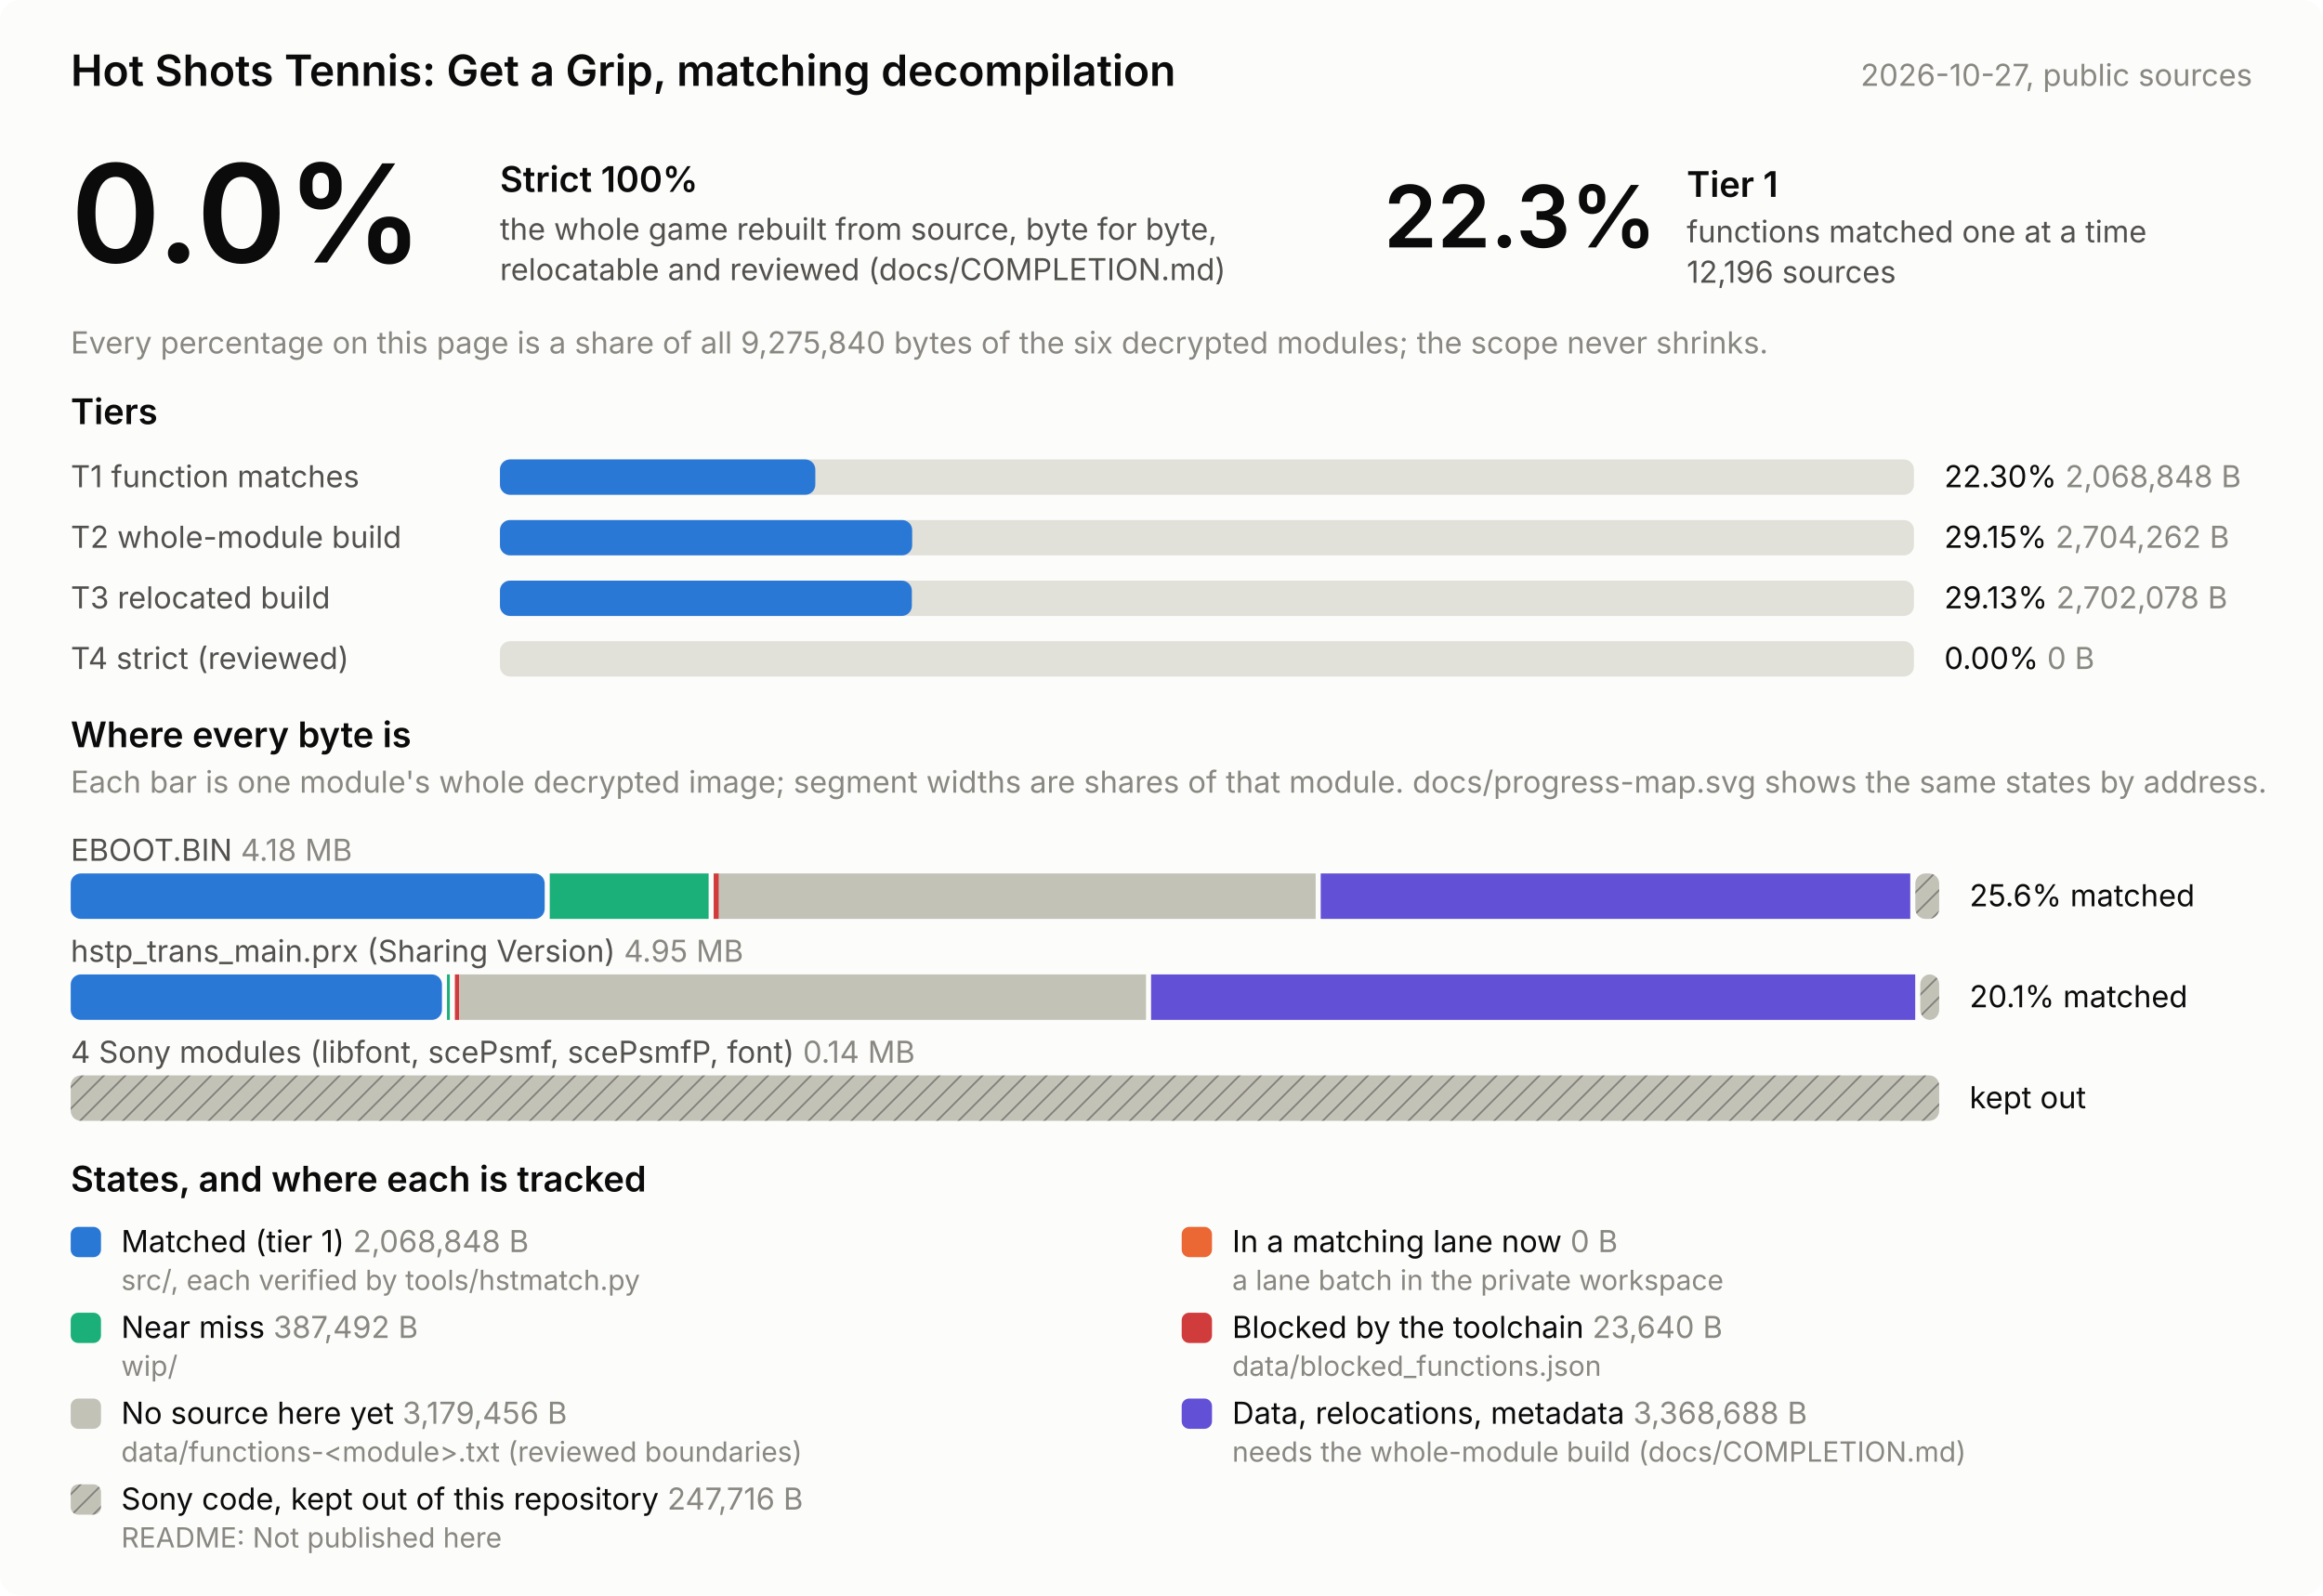
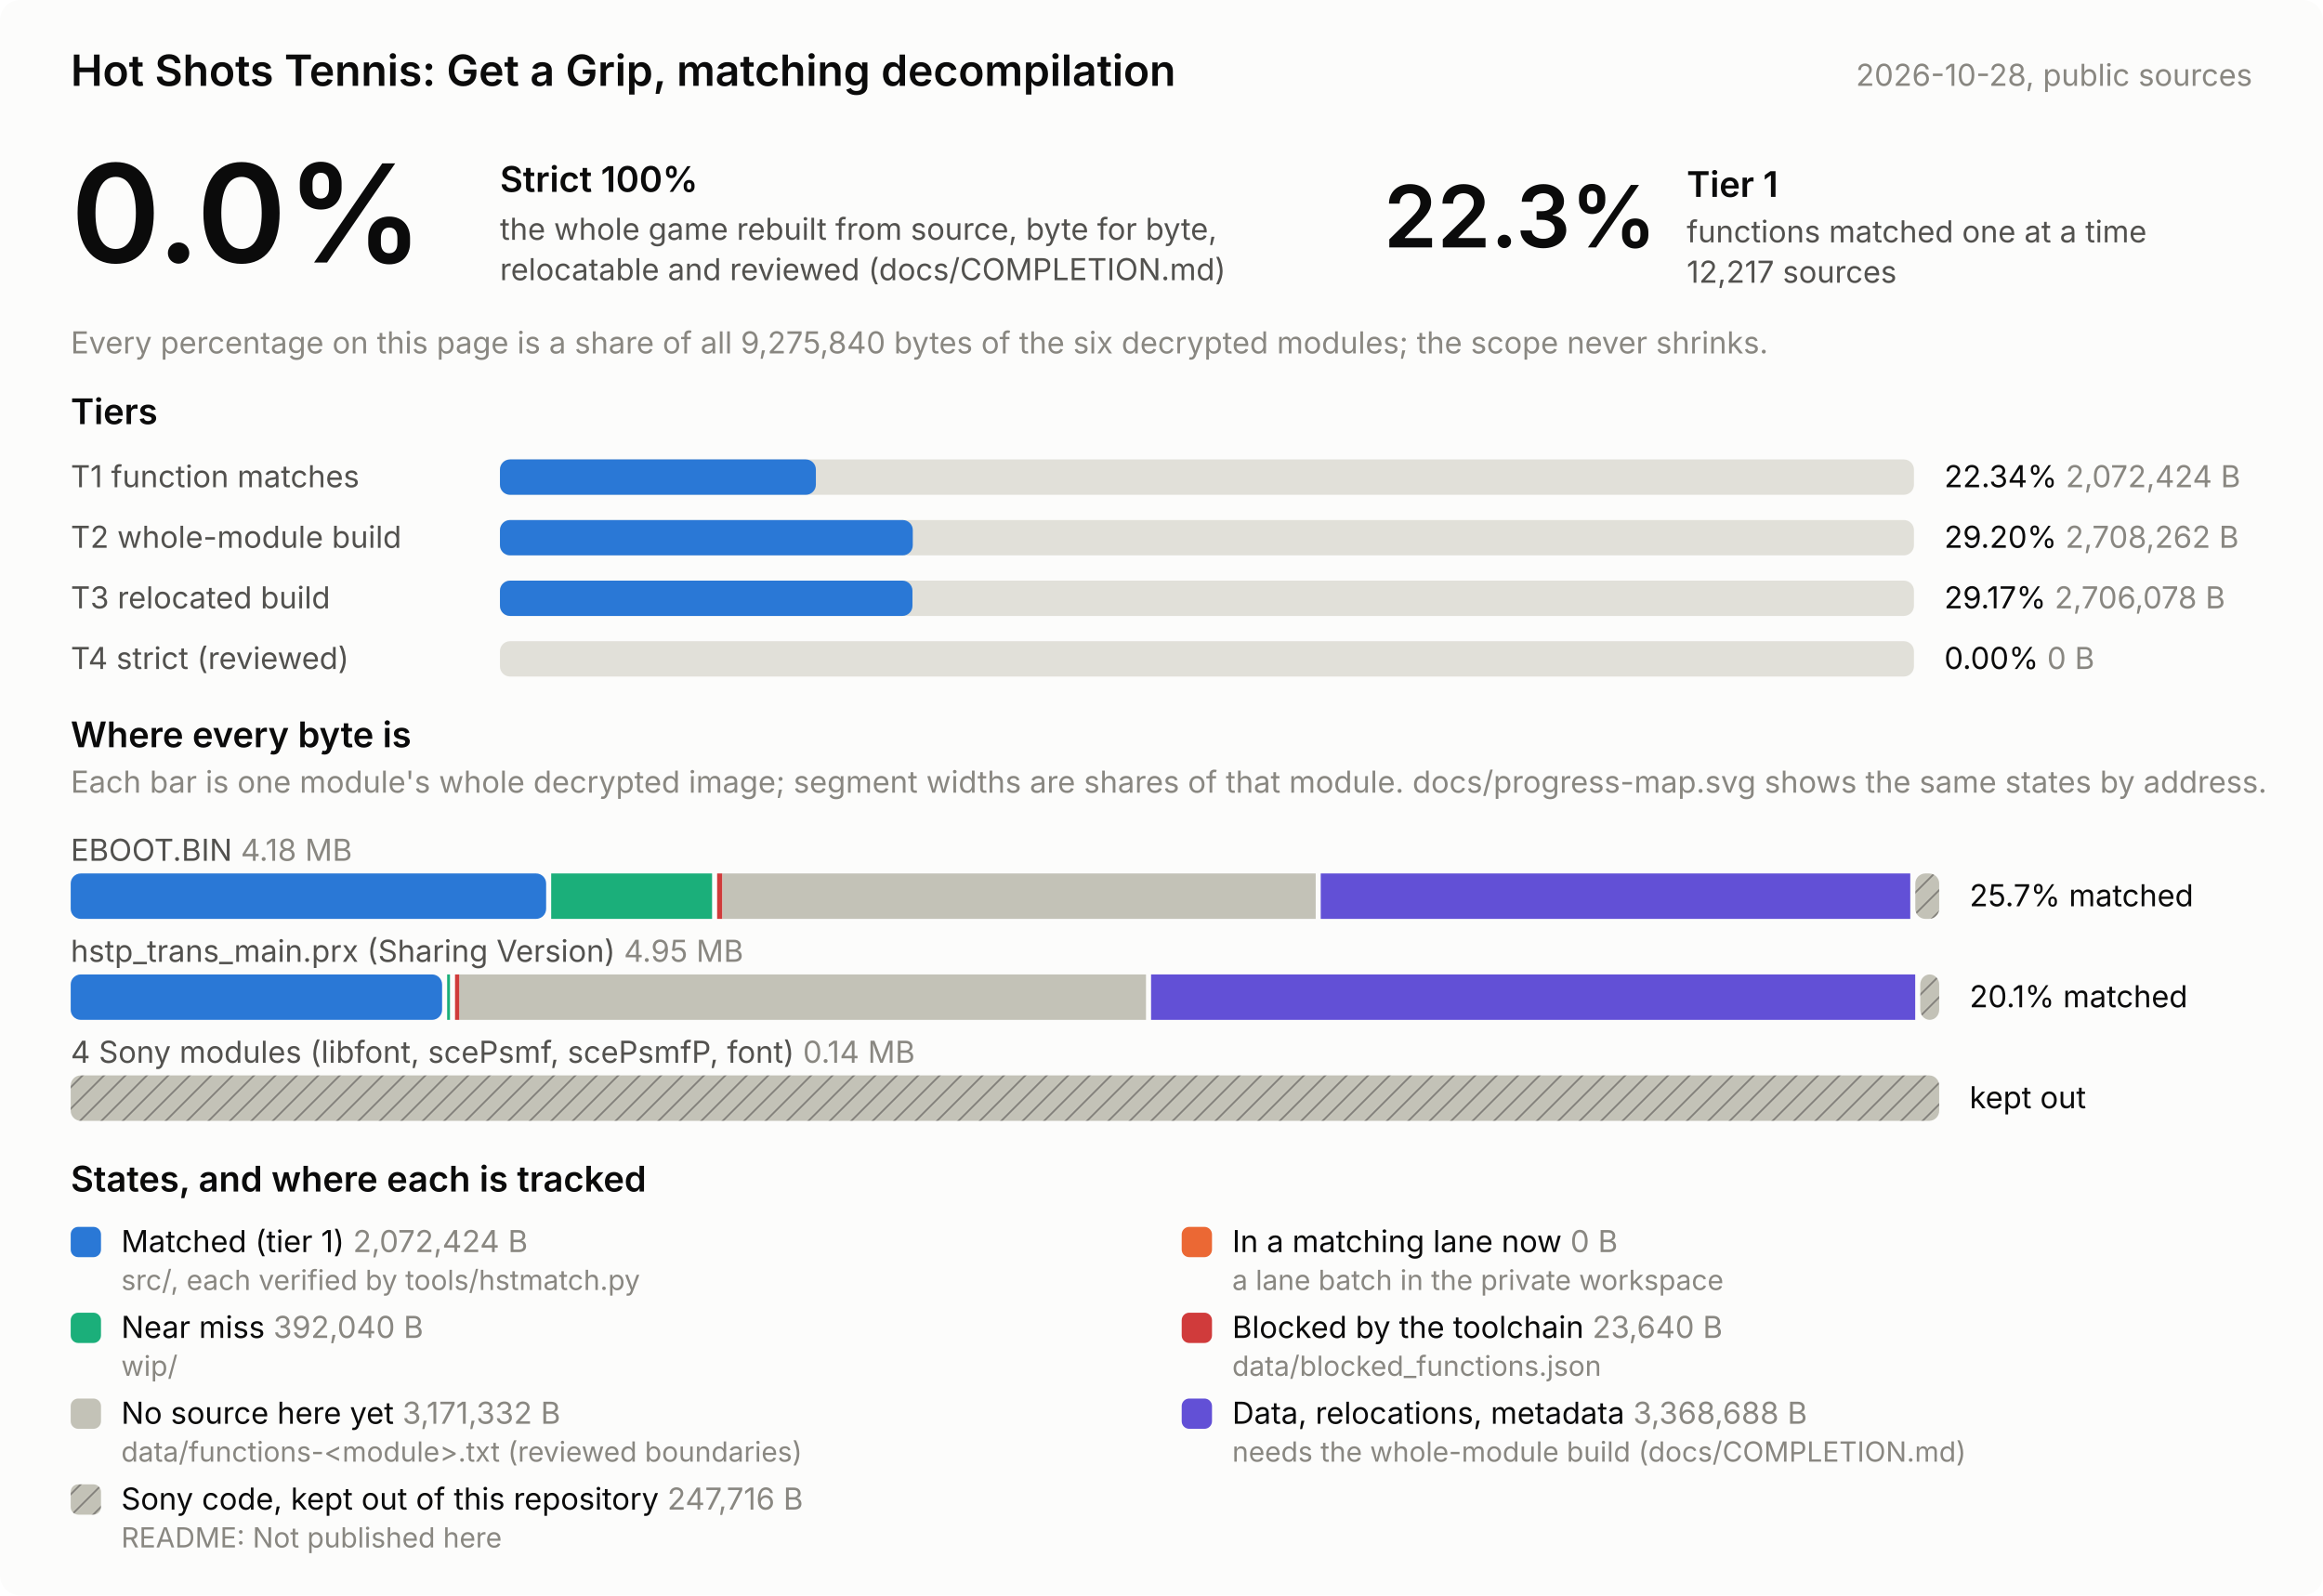
<svg xmlns="http://www.w3.org/2000/svg" viewBox="0 0 920 632" width="920" height="632" role="img" aria-label="Decompilation progress: strict 0.0 percent; tier 1 22.3 percent of all 9,275,840 bytes of six modules">
  <style>
.bg{fill:#fcfcfb}.t1{fill:#0b0b0b}.t2{fill:#52514e}.t3{fill:#898781}.grid{stroke:#e1e0d9}.track{fill:#e1e0d9}
.ln{fill:none;stroke:#2a78d6;stroke-width:2}.ln2{fill:none;stroke:#d03b3b;stroke-width:2;stroke-dasharray:4 3}.dot{fill:#2a78d6}
text{font-family:system-ui,-apple-system,"Segoe UI",sans-serif}.num{font-variant-numeric:tabular-nums}
.hatch-line{stroke:#898781;stroke-width:1.5}
.s-matched{fill:#2a78d6}.s-lane{fill:#eb6834}.s-near{fill:#1baf7a}.s-parked{fill:#eda100}.s-blocked{fill:#d03b3b}.s-todo{fill:#c3c2b7}.s-data{fill:#6250d6}.s-kept{fill:#c3c2b7}
@media (prefers-color-scheme:dark){
.bg{fill:#1a1a19}.t1{fill:#f0efec}.t2{fill:#c3c2b7}.t3{fill:#898781}.grid{stroke:#2c2c2a}.track{fill:#2c2c2a}
.ln{stroke:#3987e5}.dot{fill:#3987e5}.hatch-line{stroke:#898781}
.s-matched{fill:#3987e5}.s-lane{fill:#d95926}.s-near{fill:#199e70}.s-parked{fill:#c98500}.s-blocked{fill:#d03b3b}.s-todo{fill:#4a4a46}.s-data{fill:#9085e9}.s-kept{fill:#4a4a46}}</style>
  <defs>
    <pattern id="hatch" patternUnits="userSpaceOnUse" width="6" height="6" patternTransform="rotate(45)">
      <rect class="s-kept" width="6" height="6" />
      <line class="hatch-line" x1="0" y1="0" x2="0" y2="6" />
    </pattern>
  </defs>
  <rect class="bg" width="920" height="632" rx="8" />
  <text class="t1" x="28" y="34" font-size="17" font-weight="600">Hot Shots Tennis: Get a Grip, matching decompilation</text>
-   <text class="t3" x="892" y="34" font-size="12" text-anchor="end">2026-10-27, public sources</text>
+   <text class="t3" x="892" y="34" font-size="12" text-anchor="end">2026-10-28, public sources</text>
  <text class="t1" x="28" y="104" font-size="54" font-weight="600">0.0%</text>
  <text class="t1" x="198" y="76" font-size="14" font-weight="600">Strict 100%</text>
  <text class="t2" x="198" y="95" font-size="12">the whole game rebuilt from source, byte for byte,</text>
  <text class="t2" x="198" y="111" font-size="12">relocatable and reviewed (docs/COMPLETION.md)</text>
  <text class="t1" x="548" y="98" font-size="34" font-weight="600">22.3%</text>
  <text class="t1" x="668" y="78" font-size="14" font-weight="600">Tier 1</text>
  <text class="t2" x="668" y="96" font-size="12">functions matched one at a time</text>
-   <text class="t2" x="668" y="112" font-size="12">12,196 sources</text>
+   <text class="t2" x="668" y="112" font-size="12">12,217 sources</text>
  <text class="t3" x="28" y="140" font-size="12">Every percentage on this page is a share of all 9,275,840 bytes of the six decrypted modules; the scope never shrinks.</text>
  <text class="t1" x="28" y="168" font-size="14" font-weight="600">Tiers</text>
  <text class="t2" x="28" y="193" font-size="12">T1 function matches</text>
  <rect class="track" x="198" y="182" width="560" height="14" rx="4" />
-   <rect class="s-matched" x="198" y="182" width="124.90" height="14" rx="4" />
-   <text class="t1 num" x="770" y="193" font-size="12">22.30%  <tspan class="t3">2,068,848 B</tspan>
+   <rect class="s-matched" x="198" y="182" width="125.12" height="14" rx="4" />
+   <text class="t1 num" x="770" y="193" font-size="12">22.34%  <tspan class="t3">2,072,424 B</tspan>
  </text>
  <text class="t2" x="28" y="217" font-size="12">T2 whole-module build</text>
  <rect class="track" x="198" y="206" width="560" height="14" rx="4" />
-   <rect class="s-matched" x="198" y="206" width="163.26" height="14" rx="4" />
-   <text class="t1 num" x="770" y="217" font-size="12">29.15%  <tspan class="t3">2,704,262 B</tspan>
+   <rect class="s-matched" x="198" y="206" width="163.50" height="14" rx="4" />
+   <text class="t1 num" x="770" y="217" font-size="12">29.20%  <tspan class="t3">2,708,262 B</tspan>
  </text>
  <text class="t2" x="28" y="241" font-size="12">T3 relocated build</text>
  <rect class="track" x="198" y="230" width="560" height="14" rx="4" />
-   <rect class="s-matched" x="198" y="230" width="163.13" height="14" rx="4" />
-   <text class="t1 num" x="770" y="241" font-size="12">29.13%  <tspan class="t3">2,702,078 B</tspan>
+   <rect class="s-matched" x="198" y="230" width="163.37" height="14" rx="4" />
+   <text class="t1 num" x="770" y="241" font-size="12">29.17%  <tspan class="t3">2,706,078 B</tspan>
  </text>
  <text class="t2" x="28" y="265" font-size="12">T4 strict (reviewed)</text>
  <rect class="track" x="198" y="254" width="560" height="14" rx="4" />
  <text class="t1 num" x="770" y="265" font-size="12">0.00%  <tspan class="t3">0 B</tspan>
  </text>
  <text class="t1" x="28" y="296" font-size="14" font-weight="600">Where every byte is</text>
  <text class="t3" x="28" y="314" font-size="12">Each bar is one module's whole decrypted image; segment widths are shares of that module. docs/progress-map.svg shows the same states by address.</text>
  <text class="t2" x="28" y="341" font-size="12">EBOOT.BIN  <tspan class="t3">4.18 MB</tspan>
  </text>
-   <rect class="s-matched" x="28.00" y="346" width="187.72" height="18" rx="4" />
-   <rect class="s-near" x="217.72" y="346" width="62.92" height="18" rx="0" />
-   <rect class="s-blocked" x="282.64" y="346" width="2.09" height="18" rx="0" />
-   <rect class="s-todo" x="284.73" y="346" width="236.33" height="18" rx="0" />
+   <rect class="s-matched" x="28.00" y="346" width="188.29" height="18" rx="4" />
+   <rect class="s-near" x="218.29" y="346" width="63.72" height="18" rx="0" />
+   <rect class="s-blocked" x="284.01" y="346" width="2.09" height="18" rx="0" />
+   <rect class="s-todo" x="286.11" y="346" width="234.96" height="18" rx="0" />
  <rect class="s-data" x="523.06" y="346" width="233.48" height="18" rx="0" />
  <rect fill="url(#hatch)" x="758.54" y="346" width="9.46" height="18" rx="4" />
-   <text class="t1 num" x="780" y="359" font-size="12">25.6% matched</text>
+   <text class="t1 num" x="780" y="359" font-size="12">25.7% matched</text>
  <text class="t2" x="28" y="381" font-size="12">hstp_trans_main.prx (Sharing Version)  <tspan class="t3">4.95 MB</tspan>
  </text>
-   <rect class="s-matched" x="28.00" y="386" width="147.03" height="18" rx="4" />
-   <rect class="s-near" x="177.03" y="386" width="1.12" height="18" rx="0" />
-   <rect class="s-blocked" x="180.15" y="386" width="1.77" height="18" rx="0" />
-   <rect class="s-todo" x="181.92" y="386" width="271.95" height="18" rx="0" />
+   <rect class="s-matched" x="28.00" y="386" width="147.09" height="18" rx="4" />
+   <rect class="s-near" x="177.09" y="386" width="1.12" height="18" rx="0" />
+   <rect class="s-blocked" x="180.21" y="386" width="1.77" height="18" rx="0" />
+   <rect class="s-todo" x="181.97" y="386" width="271.89" height="18" rx="0" />
  <rect class="s-data" x="455.87" y="386" width="302.63" height="18" rx="0" />
  <rect fill="url(#hatch)" x="760.50" y="386" width="7.50" height="18" rx="4" />
  <text class="t1 num" x="780" y="399" font-size="12">20.1% matched</text>
  <text class="t2" x="28" y="421" font-size="12">4 Sony modules (libfont, scePsmf, scePsmfP, font)  <tspan class="t3">0.14 MB</tspan>
  </text>
  <rect fill="url(#hatch)" x="28.00" y="426" width="740.00" height="18" rx="4" />
  <text class="t1 num" x="780" y="439" font-size="12">kept out</text>
  <text class="t1" x="28" y="472" font-size="14" font-weight="600">States, and where each is tracked</text>
  <rect class="s-matched" x="28" y="486" width="12" height="12" rx="3" />
-   <text class="t1" x="48" y="496" font-size="12">Matched (tier 1)  <tspan class="t3 num">2,068,848 B</tspan>
+   <text class="t1" x="48" y="496" font-size="12">Matched (tier 1)  <tspan class="t3 num">2,072,424 B</tspan>
  </text>
  <text class="t3" x="48" y="511" font-size="11">src/, each verified by tools/hstmatch.py</text>
  <rect class="s-lane" x="468" y="486" width="12" height="12" rx="3" />
  <text class="t1" x="488" y="496" font-size="12">In a matching lane now  <tspan class="t3 num">0 B</tspan>
  </text>
  <text class="t3" x="488" y="511" font-size="11">a lane batch in the private workspace</text>
  <rect class="s-near" x="28" y="520" width="12" height="12" rx="3" />
-   <text class="t1" x="48" y="530" font-size="12">Near miss  <tspan class="t3 num">387,492 B</tspan>
+   <text class="t1" x="48" y="530" font-size="12">Near miss  <tspan class="t3 num">392,040 B</tspan>
  </text>
  <text class="t3" x="48" y="545" font-size="11">wip/</text>
  <rect class="s-blocked" x="468" y="520" width="12" height="12" rx="3" />
  <text class="t1" x="488" y="530" font-size="12">Blocked by the toolchain  <tspan class="t3 num">23,640 B</tspan>
  </text>
  <text class="t3" x="488" y="545" font-size="11">data/blocked_functions.json</text>
  <rect class="s-todo" x="28" y="554" width="12" height="12" rx="3" />
-   <text class="t1" x="48" y="564" font-size="12">No source here yet  <tspan class="t3 num">3,179,456 B</tspan>
+   <text class="t1" x="48" y="564" font-size="12">No source here yet  <tspan class="t3 num">3,171,332 B</tspan>
  </text>
  <text class="t3" x="48" y="579" font-size="11">data/functions-&lt;module&gt;.txt (reviewed boundaries)</text>
  <rect class="s-data" x="468" y="554" width="12" height="12" rx="3" />
  <text class="t1" x="488" y="564" font-size="12">Data, relocations, metadata  <tspan class="t3 num">3,368,688 B</tspan>
  </text>
  <text class="t3" x="488" y="579" font-size="11">needs the whole-module build (docs/COMPLETION.md)</text>
  <rect fill="url(#hatch)" x="28" y="588" width="12" height="12" rx="3" />
  <text class="t1" x="48" y="598" font-size="12">Sony code, kept out of this repository  <tspan class="t3 num">247,716 B</tspan>
  </text>
  <text class="t3" x="48" y="613" font-size="11">README: Not published here</text>
</svg>
